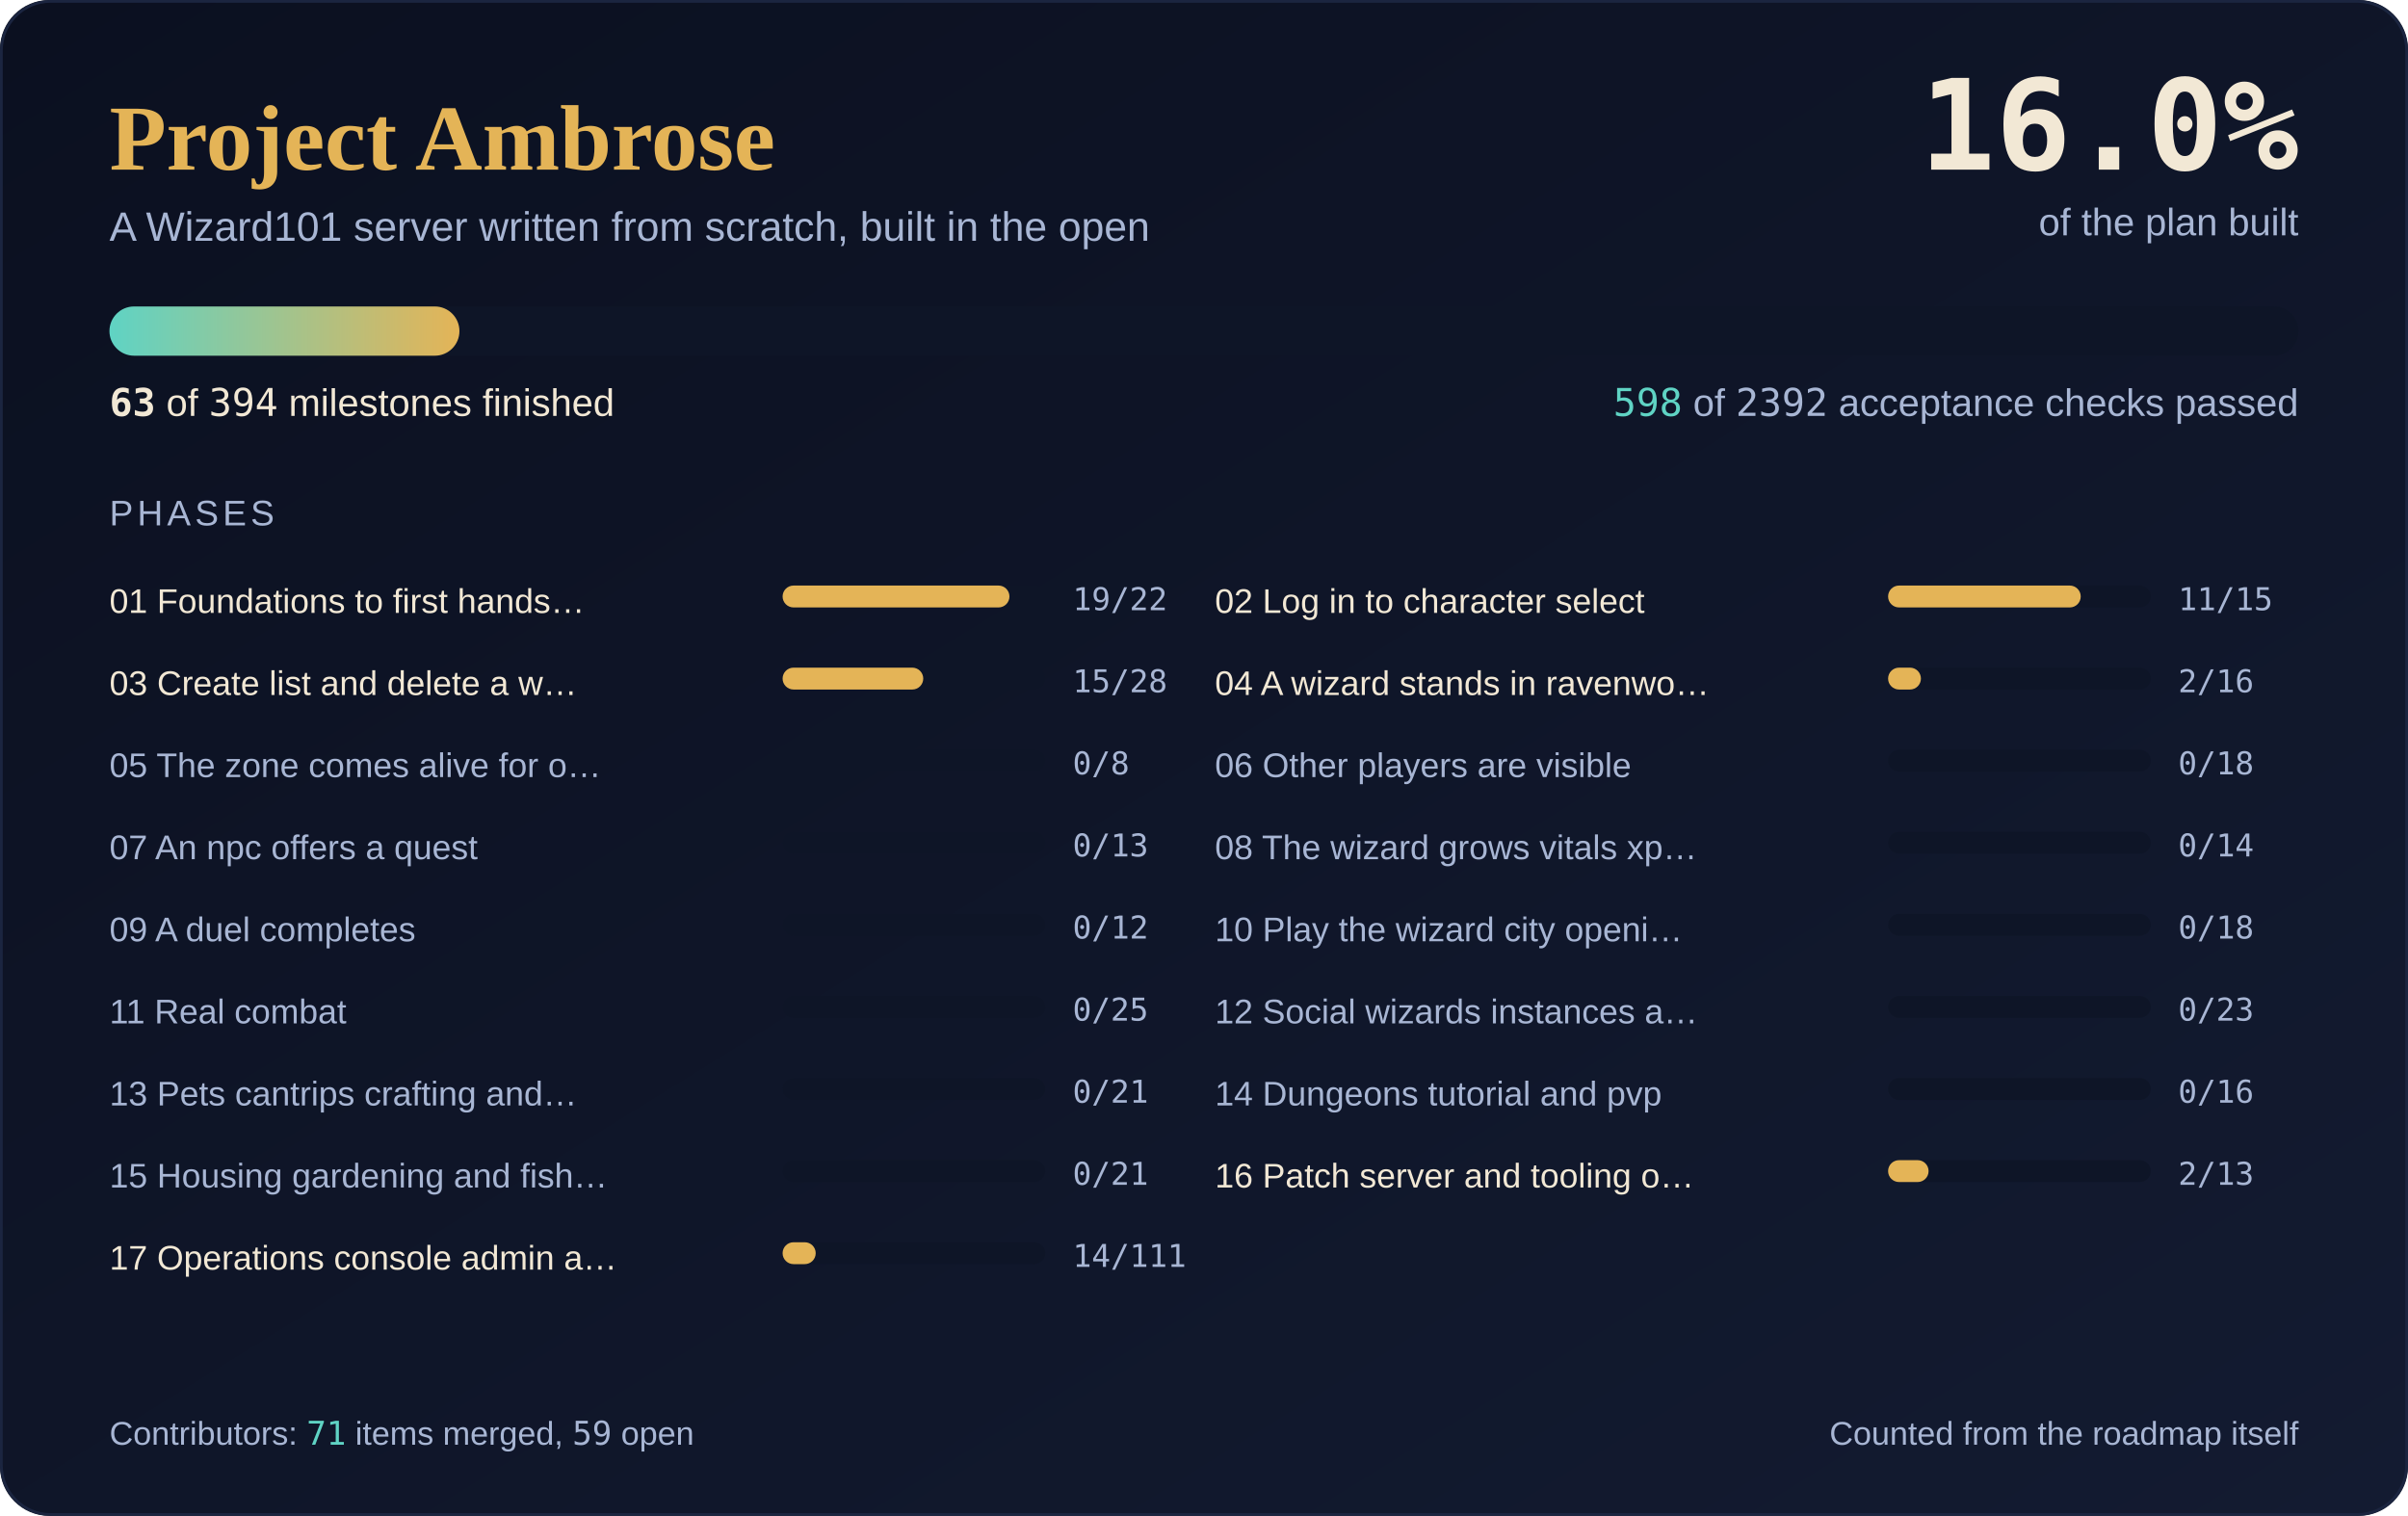
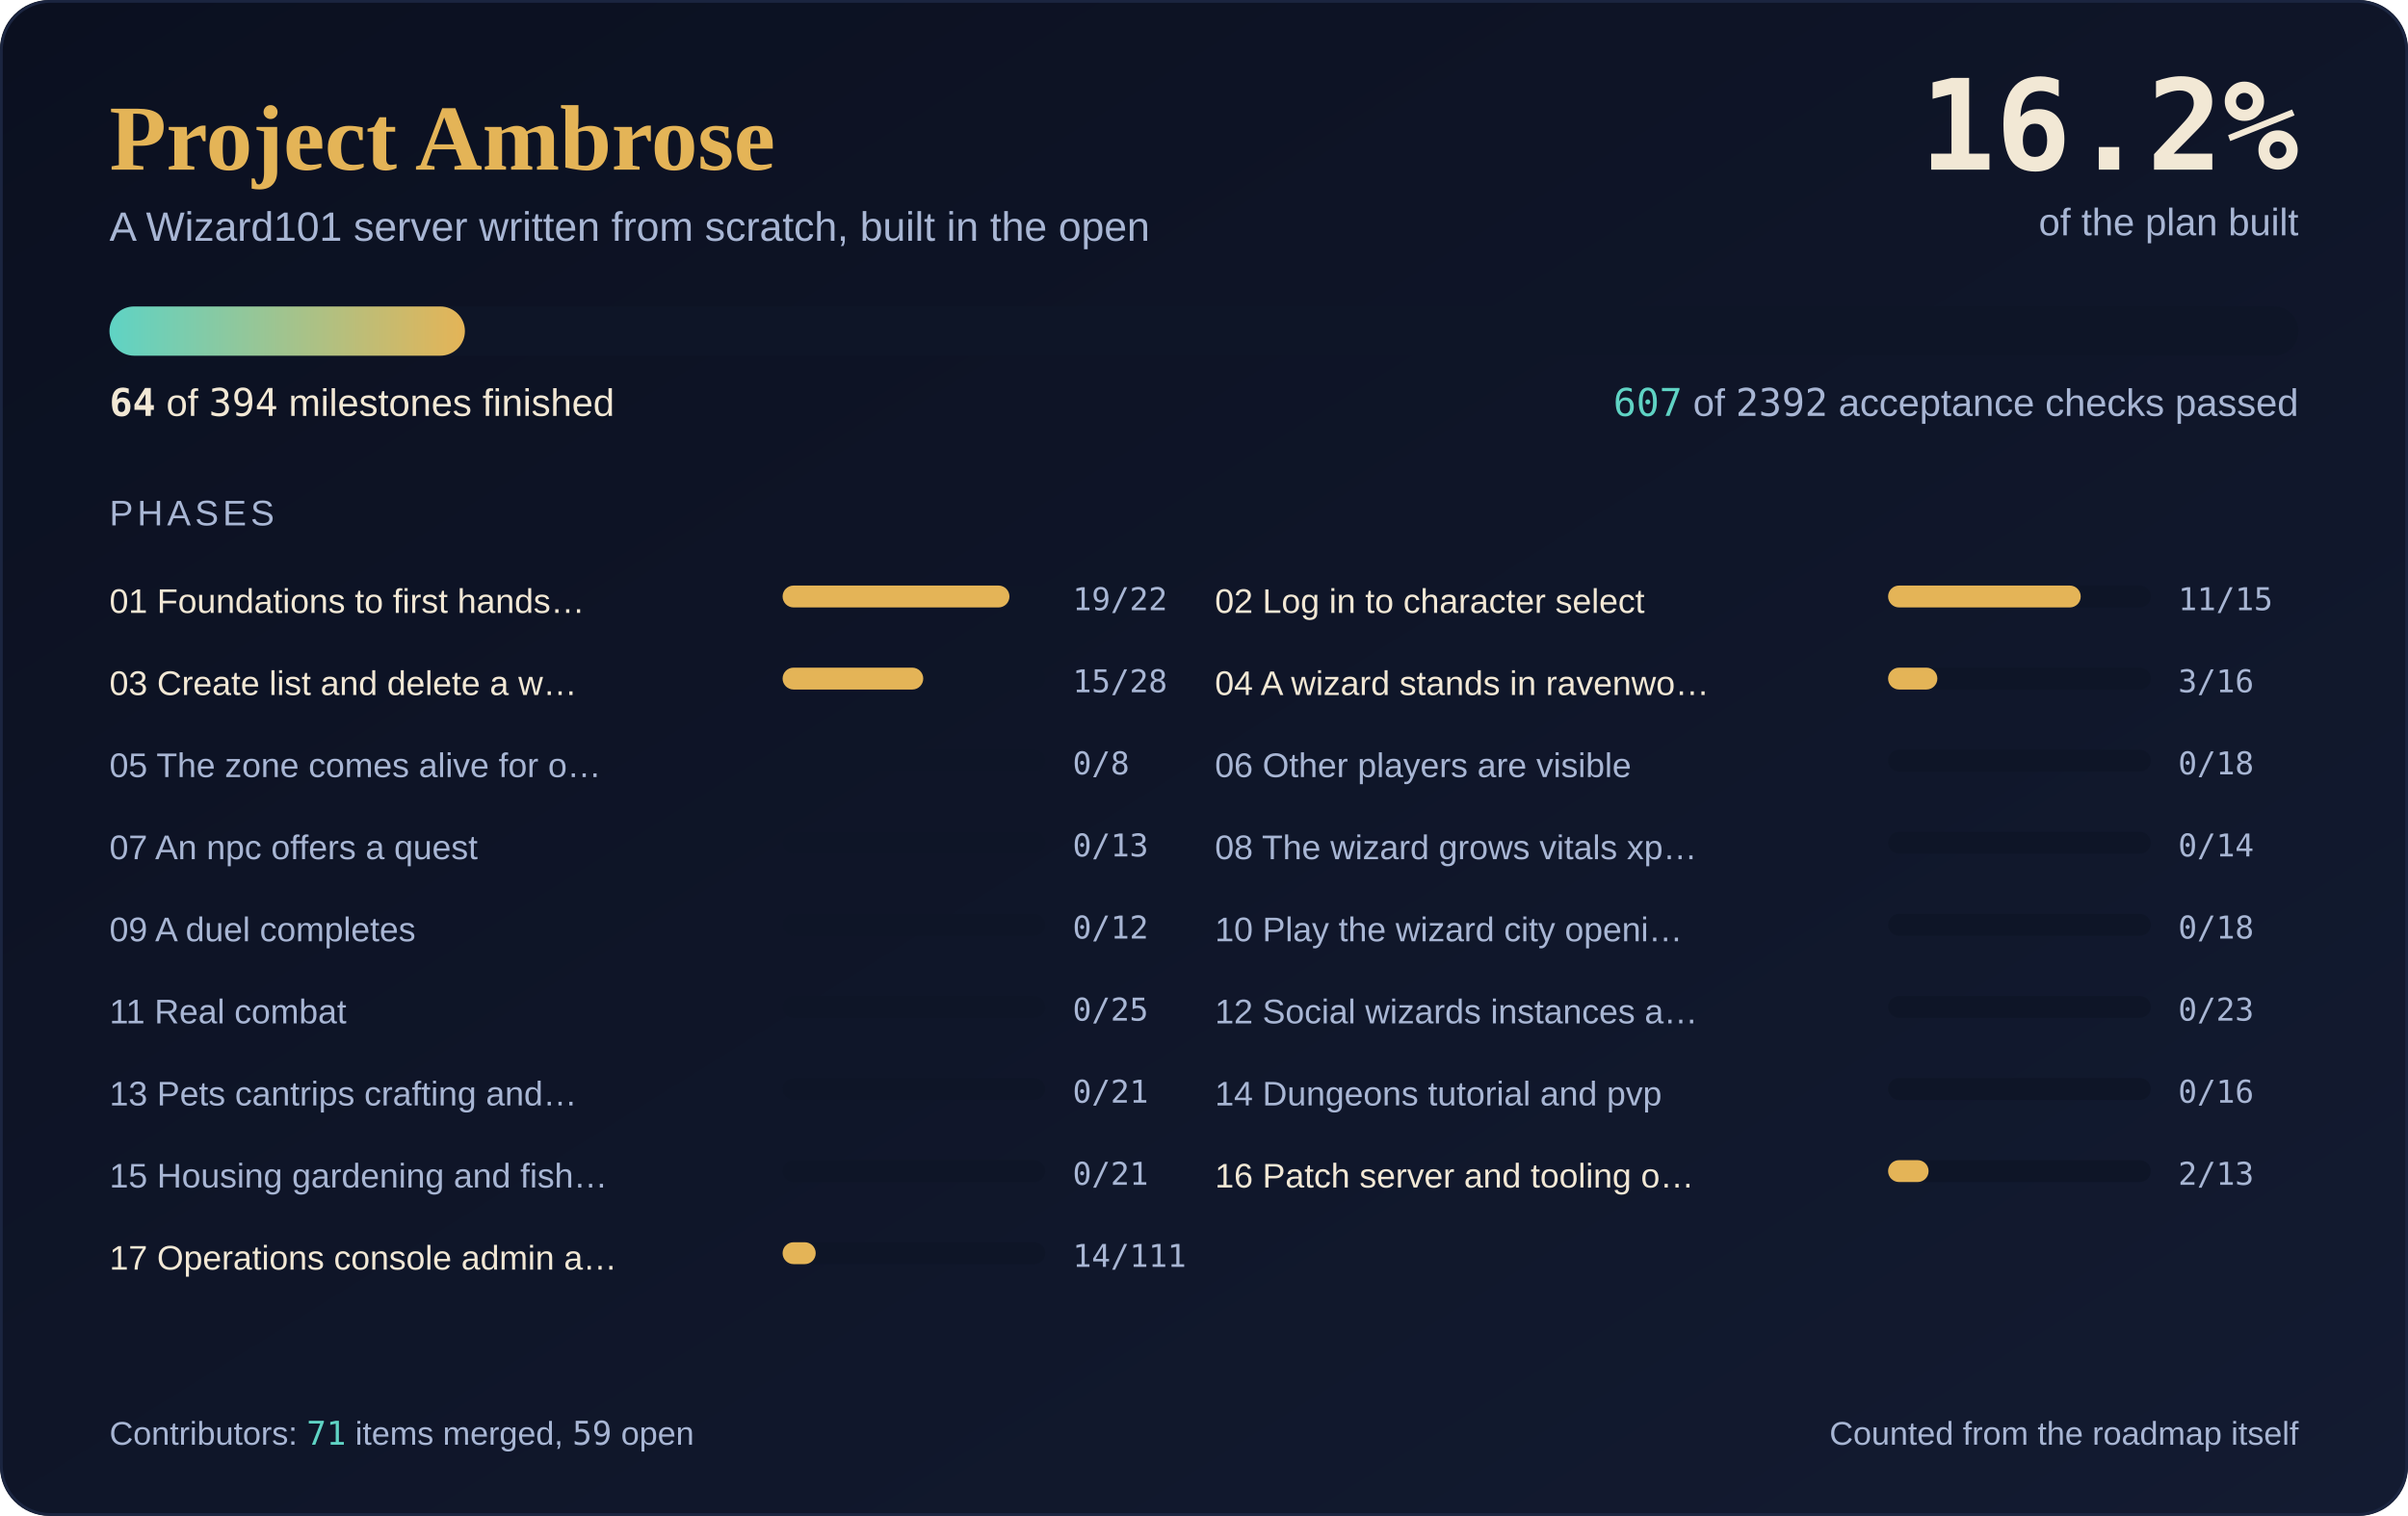
- <svg xmlns="http://www.w3.org/2000/svg" width="880" height="554" viewBox="0 0 880 554" role="img" aria-label="Project Ambrose progress: 63 of 394 milestones complete, 16.0 percent">
+ <svg xmlns="http://www.w3.org/2000/svg" width="880" height="554" viewBox="0 0 880 554" role="img" aria-label="Project Ambrose progress: 64 of 394 milestones complete, 16.2 percent">
  <defs>
    <linearGradient id="sky" x1="0" y1="0" x2="1" y2="1">
      <stop offset="0" stop-color="#0B1020" />
      <stop offset="1" stop-color="#131B31" />
    </linearGradient>
    <linearGradient id="fill" x1="0" y1="0" x2="1" y2="0">
      <stop offset="0" stop-color="#5FD3C4" />
      <stop offset="1" stop-color="#E4B457" />
    </linearGradient>
  </defs>
  <rect width="880" height="554" rx="18" fill="url(#sky)" />
  <rect x="0.5" y="0.5" width="879" height="553" rx="18" fill="none" stroke="#1B2540" />
  <text x="40" y="62" font-family="'Cormorant Garamond', Georgia, 'Times New Roman', serif" font-size="34" font-weight="600" fill="#E4B457">Project Ambrose</text>
  <text x="40" y="88" font-family="Karla, 'Segoe UI', 'Helvetica Neue', Arial, sans-serif" font-size="15" fill="#A8B6D4">A Wizard101 server written from scratch, built in the open</text>
-   <text x="840" y="62" text-anchor="end" font-family="'JetBrains Mono', Consolas, 'DejaVu Sans Mono', monospace" font-size="46" font-weight="700" fill="#F2E8D5">16.0%</text>
+   <text x="840" y="62" text-anchor="end" font-family="'JetBrains Mono', Consolas, 'DejaVu Sans Mono', monospace" font-size="46" font-weight="700" fill="#F2E8D5">16.2%</text>
  <text x="840" y="86" text-anchor="end" font-family="Karla, 'Segoe UI', 'Helvetica Neue', Arial, sans-serif" font-size="14" fill="#A8B6D4">of the plan built</text>
  <rect x="40" y="112" width="800" height="18" rx="9.0" fill="#0E1527" />
-   <rect x="40" y="112" width="127.9" height="18" rx="9.0" fill="url(#fill)" />
+   <rect x="40" y="112" width="129.9" height="18" rx="9.0" fill="url(#fill)" />
  <text x="40" y="152" font-family="Karla, 'Segoe UI', 'Helvetica Neue', Arial, sans-serif" font-size="14" fill="#F2E8D5">
-     <tspan font-family="'JetBrains Mono', Consolas, 'DejaVu Sans Mono', monospace" font-weight="700">63</tspan> of <tspan font-family="'JetBrains Mono', Consolas, 'DejaVu Sans Mono', monospace">394</tspan> milestones finished</text>
+     <tspan font-family="'JetBrains Mono', Consolas, 'DejaVu Sans Mono', monospace" font-weight="700">64</tspan> of <tspan font-family="'JetBrains Mono', Consolas, 'DejaVu Sans Mono', monospace">394</tspan> milestones finished</text>
  <text x="840" y="152" text-anchor="end" font-family="Karla, 'Segoe UI', 'Helvetica Neue', Arial, sans-serif" font-size="14" fill="#A8B6D4">
-     <tspan font-family="'JetBrains Mono', Consolas, 'DejaVu Sans Mono', monospace" fill="#5FD3C4">598</tspan> of <tspan font-family="'JetBrains Mono', Consolas, 'DejaVu Sans Mono', monospace">2392</tspan> acceptance checks passed</text>
+     <tspan font-family="'JetBrains Mono', Consolas, 'DejaVu Sans Mono', monospace" fill="#5FD3C4">607</tspan> of <tspan font-family="'JetBrains Mono', Consolas, 'DejaVu Sans Mono', monospace">2392</tspan> acceptance checks passed</text>
  <text x="40" y="192" font-family="Karla, 'Segoe UI', 'Helvetica Neue', Arial, sans-serif" font-size="13" fill="#A8B6D4" letter-spacing="1.5">PHASES</text>
  <text x="40" y="224" font-family="Karla, 'Segoe UI', 'Helvetica Neue', Arial, sans-serif" font-size="12.5" fill="#F2E8D5">01 Foundations to first hands…</text>
  <rect x="286" y="214" width="96" height="8" rx="4.0" fill="#0E1527" />
  <rect x="286" y="214" width="82.9" height="8" rx="4.0" fill="#E4B457" />
  <text x="392" y="223" font-family="'JetBrains Mono', Consolas, 'DejaVu Sans Mono', monospace" font-size="11.5" fill="#A8B6D4">19/22</text>
  <text x="444" y="224" font-family="Karla, 'Segoe UI', 'Helvetica Neue', Arial, sans-serif" font-size="12.5" fill="#F2E8D5">02 Log in to character select</text>
  <rect x="690" y="214" width="96" height="8" rx="4.0" fill="#0E1527" />
  <rect x="690" y="214" width="70.4" height="8" rx="4.0" fill="#E4B457" />
  <text x="796" y="223" font-family="'JetBrains Mono', Consolas, 'DejaVu Sans Mono', monospace" font-size="11.5" fill="#A8B6D4">11/15</text>
  <text x="40" y="254" font-family="Karla, 'Segoe UI', 'Helvetica Neue', Arial, sans-serif" font-size="12.5" fill="#F2E8D5">03 Create list and delete a w…</text>
  <rect x="286" y="244" width="96" height="8" rx="4.0" fill="#0E1527" />
  <rect x="286" y="244" width="51.4" height="8" rx="4.0" fill="#E4B457" />
  <text x="392" y="253" font-family="'JetBrains Mono', Consolas, 'DejaVu Sans Mono', monospace" font-size="11.5" fill="#A8B6D4">15/28</text>
  <text x="444" y="254" font-family="Karla, 'Segoe UI', 'Helvetica Neue', Arial, sans-serif" font-size="12.5" fill="#F2E8D5">04 A wizard stands in ravenwo…</text>
  <rect x="690" y="244" width="96" height="8" rx="4.0" fill="#0E1527" />
-   <rect x="690" y="244" width="12.0" height="8" rx="4.0" fill="#E4B457" />
-   <text x="796" y="253" font-family="'JetBrains Mono', Consolas, 'DejaVu Sans Mono', monospace" font-size="11.5" fill="#A8B6D4">2/16</text>
+   <rect x="690" y="244" width="18.0" height="8" rx="4.0" fill="#E4B457" />
+   <text x="796" y="253" font-family="'JetBrains Mono', Consolas, 'DejaVu Sans Mono', monospace" font-size="11.5" fill="#A8B6D4">3/16</text>
  <text x="40" y="284" font-family="Karla, 'Segoe UI', 'Helvetica Neue', Arial, sans-serif" font-size="12.5" fill="#A8B6D4">05 The zone comes alive for o…</text>
  <rect x="286" y="274" width="96" height="8" rx="4.0" fill="#0E1527" />
  <text x="392" y="283" font-family="'JetBrains Mono', Consolas, 'DejaVu Sans Mono', monospace" font-size="11.5" fill="#A8B6D4">0/8</text>
  <text x="444" y="284" font-family="Karla, 'Segoe UI', 'Helvetica Neue', Arial, sans-serif" font-size="12.5" fill="#A8B6D4">06 Other players are visible</text>
  <rect x="690" y="274" width="96" height="8" rx="4.0" fill="#0E1527" />
  <text x="796" y="283" font-family="'JetBrains Mono', Consolas, 'DejaVu Sans Mono', monospace" font-size="11.5" fill="#A8B6D4">0/18</text>
  <text x="40" y="314" font-family="Karla, 'Segoe UI', 'Helvetica Neue', Arial, sans-serif" font-size="12.5" fill="#A8B6D4">07 An npc offers a quest</text>
  <rect x="286" y="304" width="96" height="8" rx="4.0" fill="#0E1527" />
  <text x="392" y="313" font-family="'JetBrains Mono', Consolas, 'DejaVu Sans Mono', monospace" font-size="11.5" fill="#A8B6D4">0/13</text>
  <text x="444" y="314" font-family="Karla, 'Segoe UI', 'Helvetica Neue', Arial, sans-serif" font-size="12.5" fill="#A8B6D4">08 The wizard grows vitals xp…</text>
  <rect x="690" y="304" width="96" height="8" rx="4.0" fill="#0E1527" />
  <text x="796" y="313" font-family="'JetBrains Mono', Consolas, 'DejaVu Sans Mono', monospace" font-size="11.5" fill="#A8B6D4">0/14</text>
  <text x="40" y="344" font-family="Karla, 'Segoe UI', 'Helvetica Neue', Arial, sans-serif" font-size="12.5" fill="#A8B6D4">09 A duel completes</text>
  <rect x="286" y="334" width="96" height="8" rx="4.0" fill="#0E1527" />
  <text x="392" y="343" font-family="'JetBrains Mono', Consolas, 'DejaVu Sans Mono', monospace" font-size="11.5" fill="#A8B6D4">0/12</text>
  <text x="444" y="344" font-family="Karla, 'Segoe UI', 'Helvetica Neue', Arial, sans-serif" font-size="12.5" fill="#A8B6D4">10 Play the wizard city openi…</text>
  <rect x="690" y="334" width="96" height="8" rx="4.0" fill="#0E1527" />
  <text x="796" y="343" font-family="'JetBrains Mono', Consolas, 'DejaVu Sans Mono', monospace" font-size="11.5" fill="#A8B6D4">0/18</text>
  <text x="40" y="374" font-family="Karla, 'Segoe UI', 'Helvetica Neue', Arial, sans-serif" font-size="12.5" fill="#A8B6D4">11 Real combat</text>
  <rect x="286" y="364" width="96" height="8" rx="4.0" fill="#0E1527" />
  <text x="392" y="373" font-family="'JetBrains Mono', Consolas, 'DejaVu Sans Mono', monospace" font-size="11.5" fill="#A8B6D4">0/25</text>
  <text x="444" y="374" font-family="Karla, 'Segoe UI', 'Helvetica Neue', Arial, sans-serif" font-size="12.5" fill="#A8B6D4">12 Social wizards instances a…</text>
  <rect x="690" y="364" width="96" height="8" rx="4.0" fill="#0E1527" />
  <text x="796" y="373" font-family="'JetBrains Mono', Consolas, 'DejaVu Sans Mono', monospace" font-size="11.5" fill="#A8B6D4">0/23</text>
  <text x="40" y="404" font-family="Karla, 'Segoe UI', 'Helvetica Neue', Arial, sans-serif" font-size="12.5" fill="#A8B6D4">13 Pets cantrips crafting and…</text>
  <rect x="286" y="394" width="96" height="8" rx="4.0" fill="#0E1527" />
  <text x="392" y="403" font-family="'JetBrains Mono', Consolas, 'DejaVu Sans Mono', monospace" font-size="11.5" fill="#A8B6D4">0/21</text>
  <text x="444" y="404" font-family="Karla, 'Segoe UI', 'Helvetica Neue', Arial, sans-serif" font-size="12.5" fill="#A8B6D4">14 Dungeons tutorial and pvp</text>
  <rect x="690" y="394" width="96" height="8" rx="4.0" fill="#0E1527" />
  <text x="796" y="403" font-family="'JetBrains Mono', Consolas, 'DejaVu Sans Mono', monospace" font-size="11.5" fill="#A8B6D4">0/16</text>
  <text x="40" y="434" font-family="Karla, 'Segoe UI', 'Helvetica Neue', Arial, sans-serif" font-size="12.5" fill="#A8B6D4">15 Housing gardening and fish…</text>
  <rect x="286" y="424" width="96" height="8" rx="4.0" fill="#0E1527" />
  <text x="392" y="433" font-family="'JetBrains Mono', Consolas, 'DejaVu Sans Mono', monospace" font-size="11.5" fill="#A8B6D4">0/21</text>
  <text x="444" y="434" font-family="Karla, 'Segoe UI', 'Helvetica Neue', Arial, sans-serif" font-size="12.5" fill="#F2E8D5">16 Patch server and tooling o…</text>
  <rect x="690" y="424" width="96" height="8" rx="4.0" fill="#0E1527" />
  <rect x="690" y="424" width="14.8" height="8" rx="4.0" fill="#E4B457" />
  <text x="796" y="433" font-family="'JetBrains Mono', Consolas, 'DejaVu Sans Mono', monospace" font-size="11.5" fill="#A8B6D4">2/13</text>
  <text x="40" y="464" font-family="Karla, 'Segoe UI', 'Helvetica Neue', Arial, sans-serif" font-size="12.5" fill="#F2E8D5">17 Operations console admin a…</text>
  <rect x="286" y="454" width="96" height="8" rx="4.0" fill="#0E1527" />
  <rect x="286" y="454" width="12.1" height="8" rx="4.0" fill="#E4B457" />
  <text x="392" y="463" font-family="'JetBrains Mono', Consolas, 'DejaVu Sans Mono', monospace" font-size="11.5" fill="#A8B6D4">14/111</text>
  <text x="40" y="528" font-family="Karla, 'Segoe UI', 'Helvetica Neue', Arial, sans-serif" font-size="12" fill="#A8B6D4">Contributors: <tspan font-family="'JetBrains Mono', Consolas, 'DejaVu Sans Mono', monospace" fill="#5FD3C4">71</tspan> items merged, <tspan font-family="'JetBrains Mono', Consolas, 'DejaVu Sans Mono', monospace">59</tspan> open</text>
  <text x="840" y="528" text-anchor="end" font-family="Karla, 'Segoe UI', 'Helvetica Neue', Arial, sans-serif" font-size="12" fill="#A8B6D4">Counted from the roadmap itself</text>
</svg>
